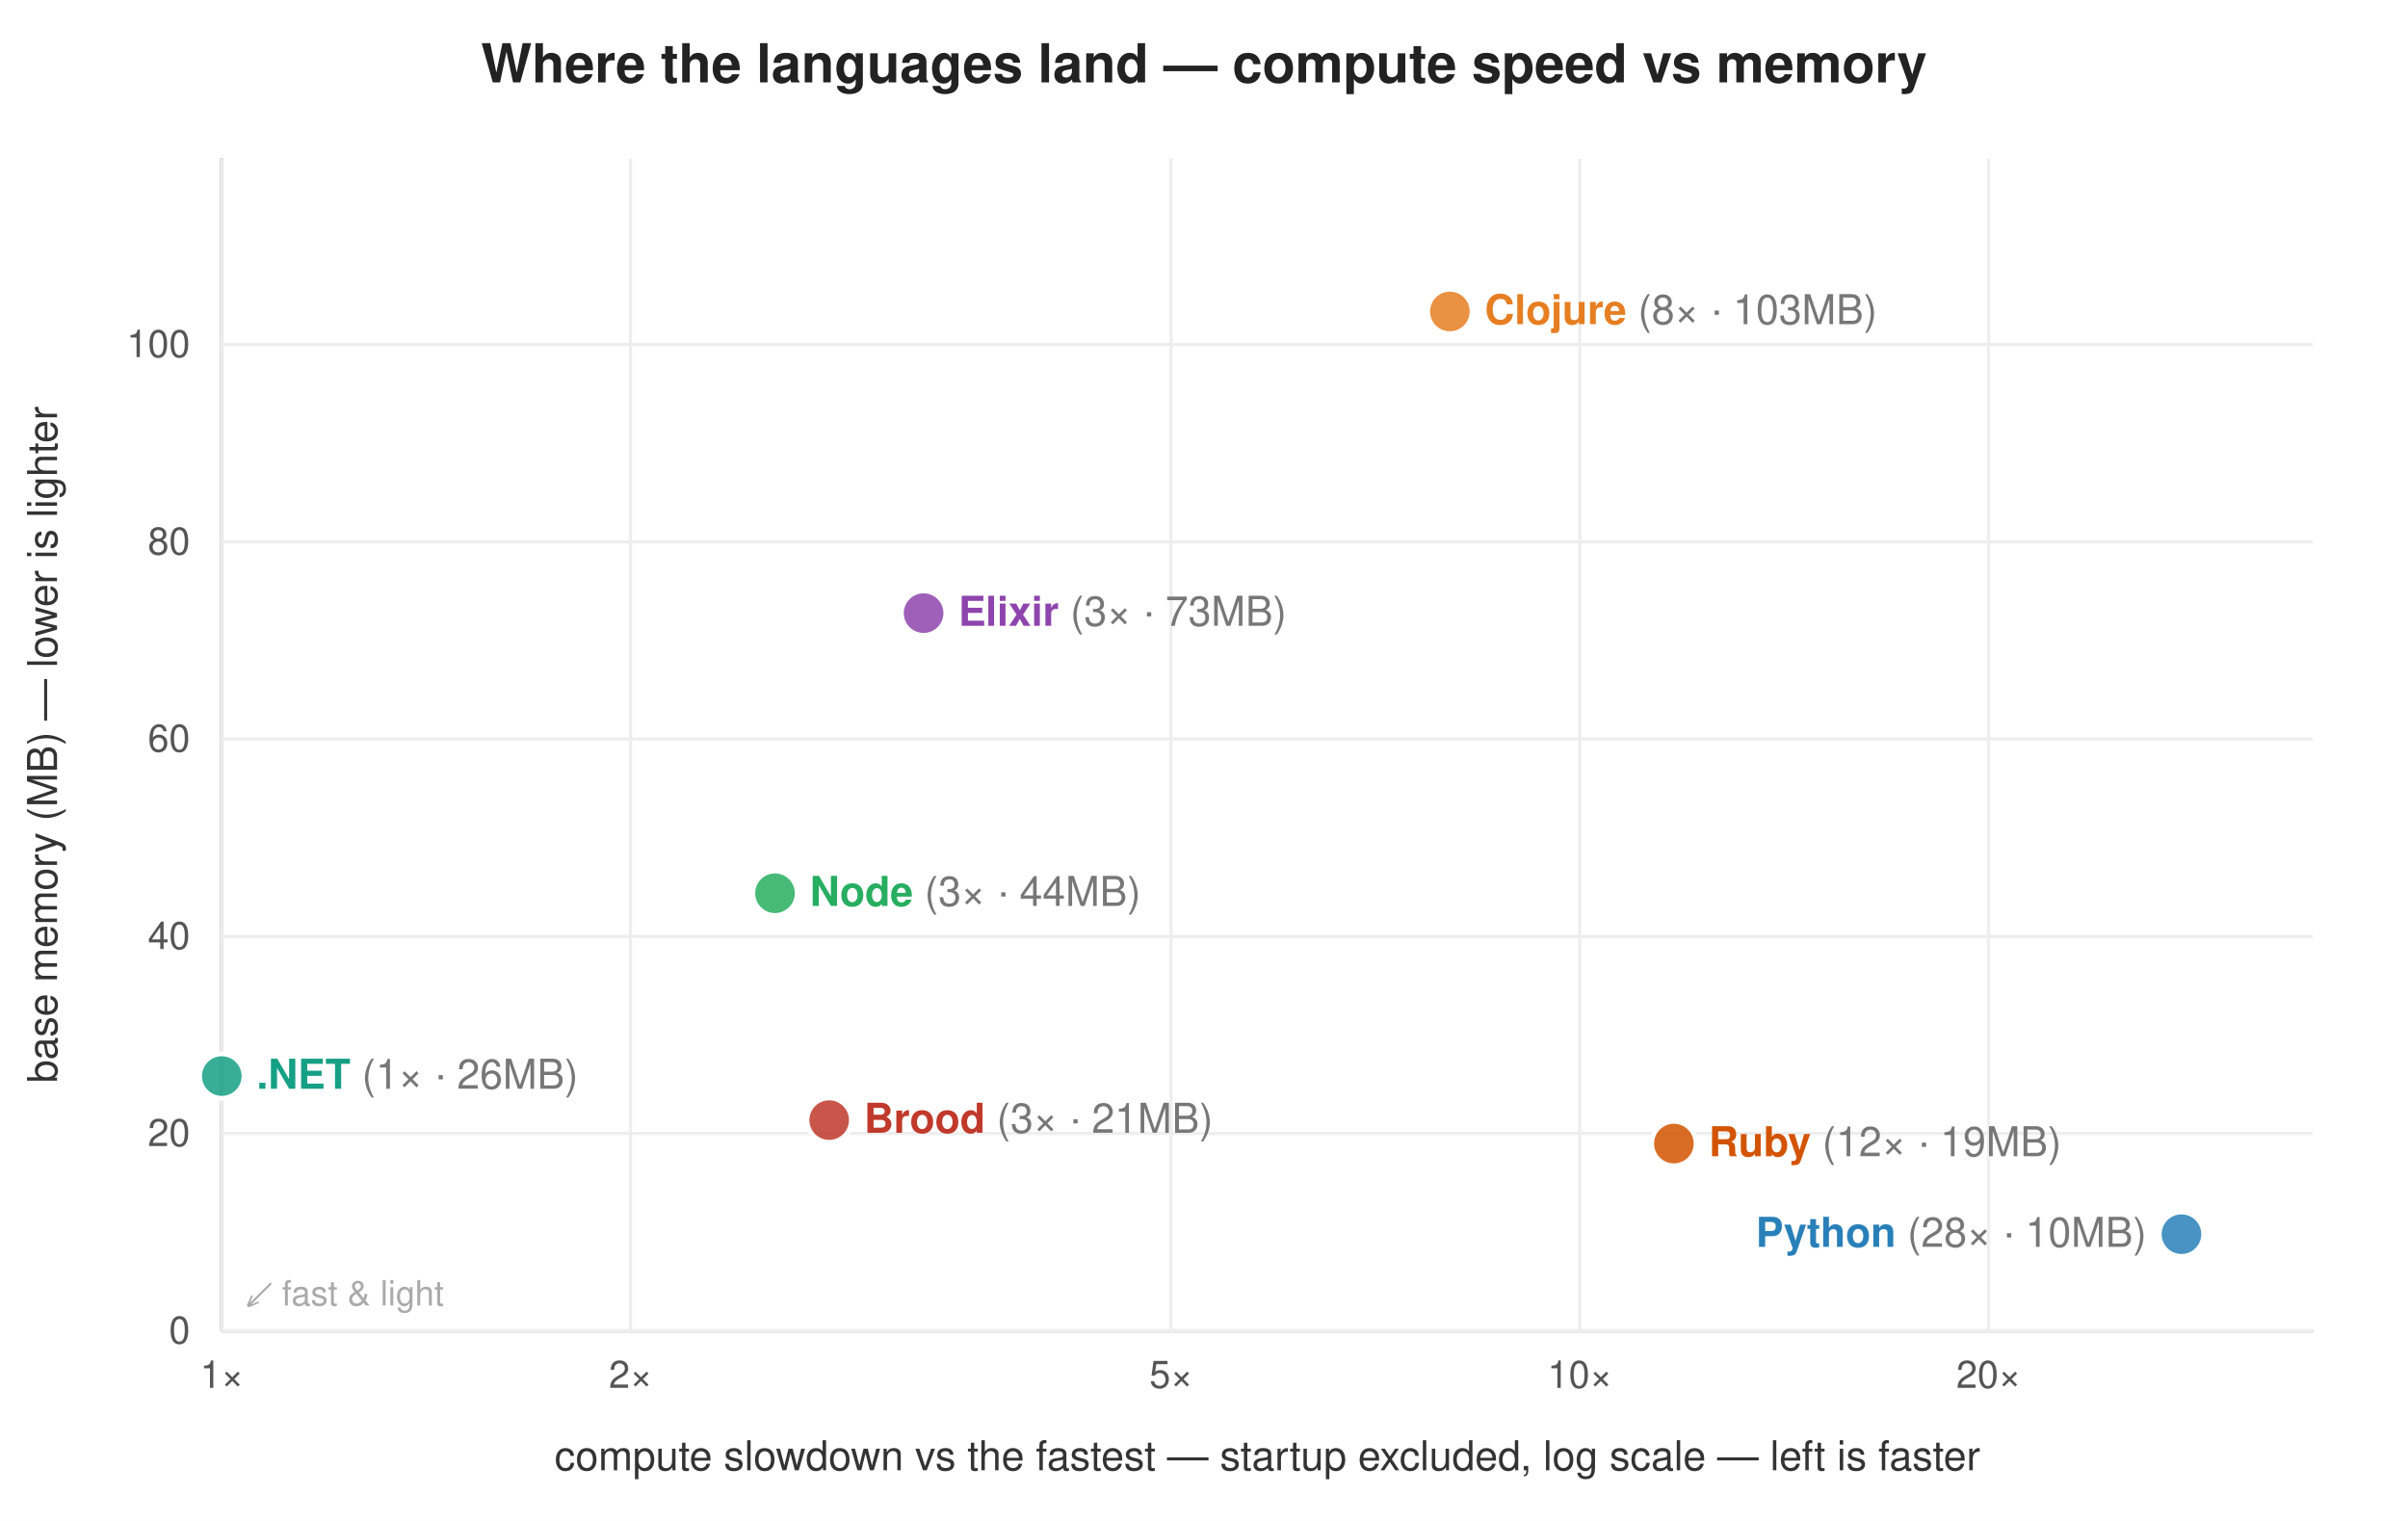
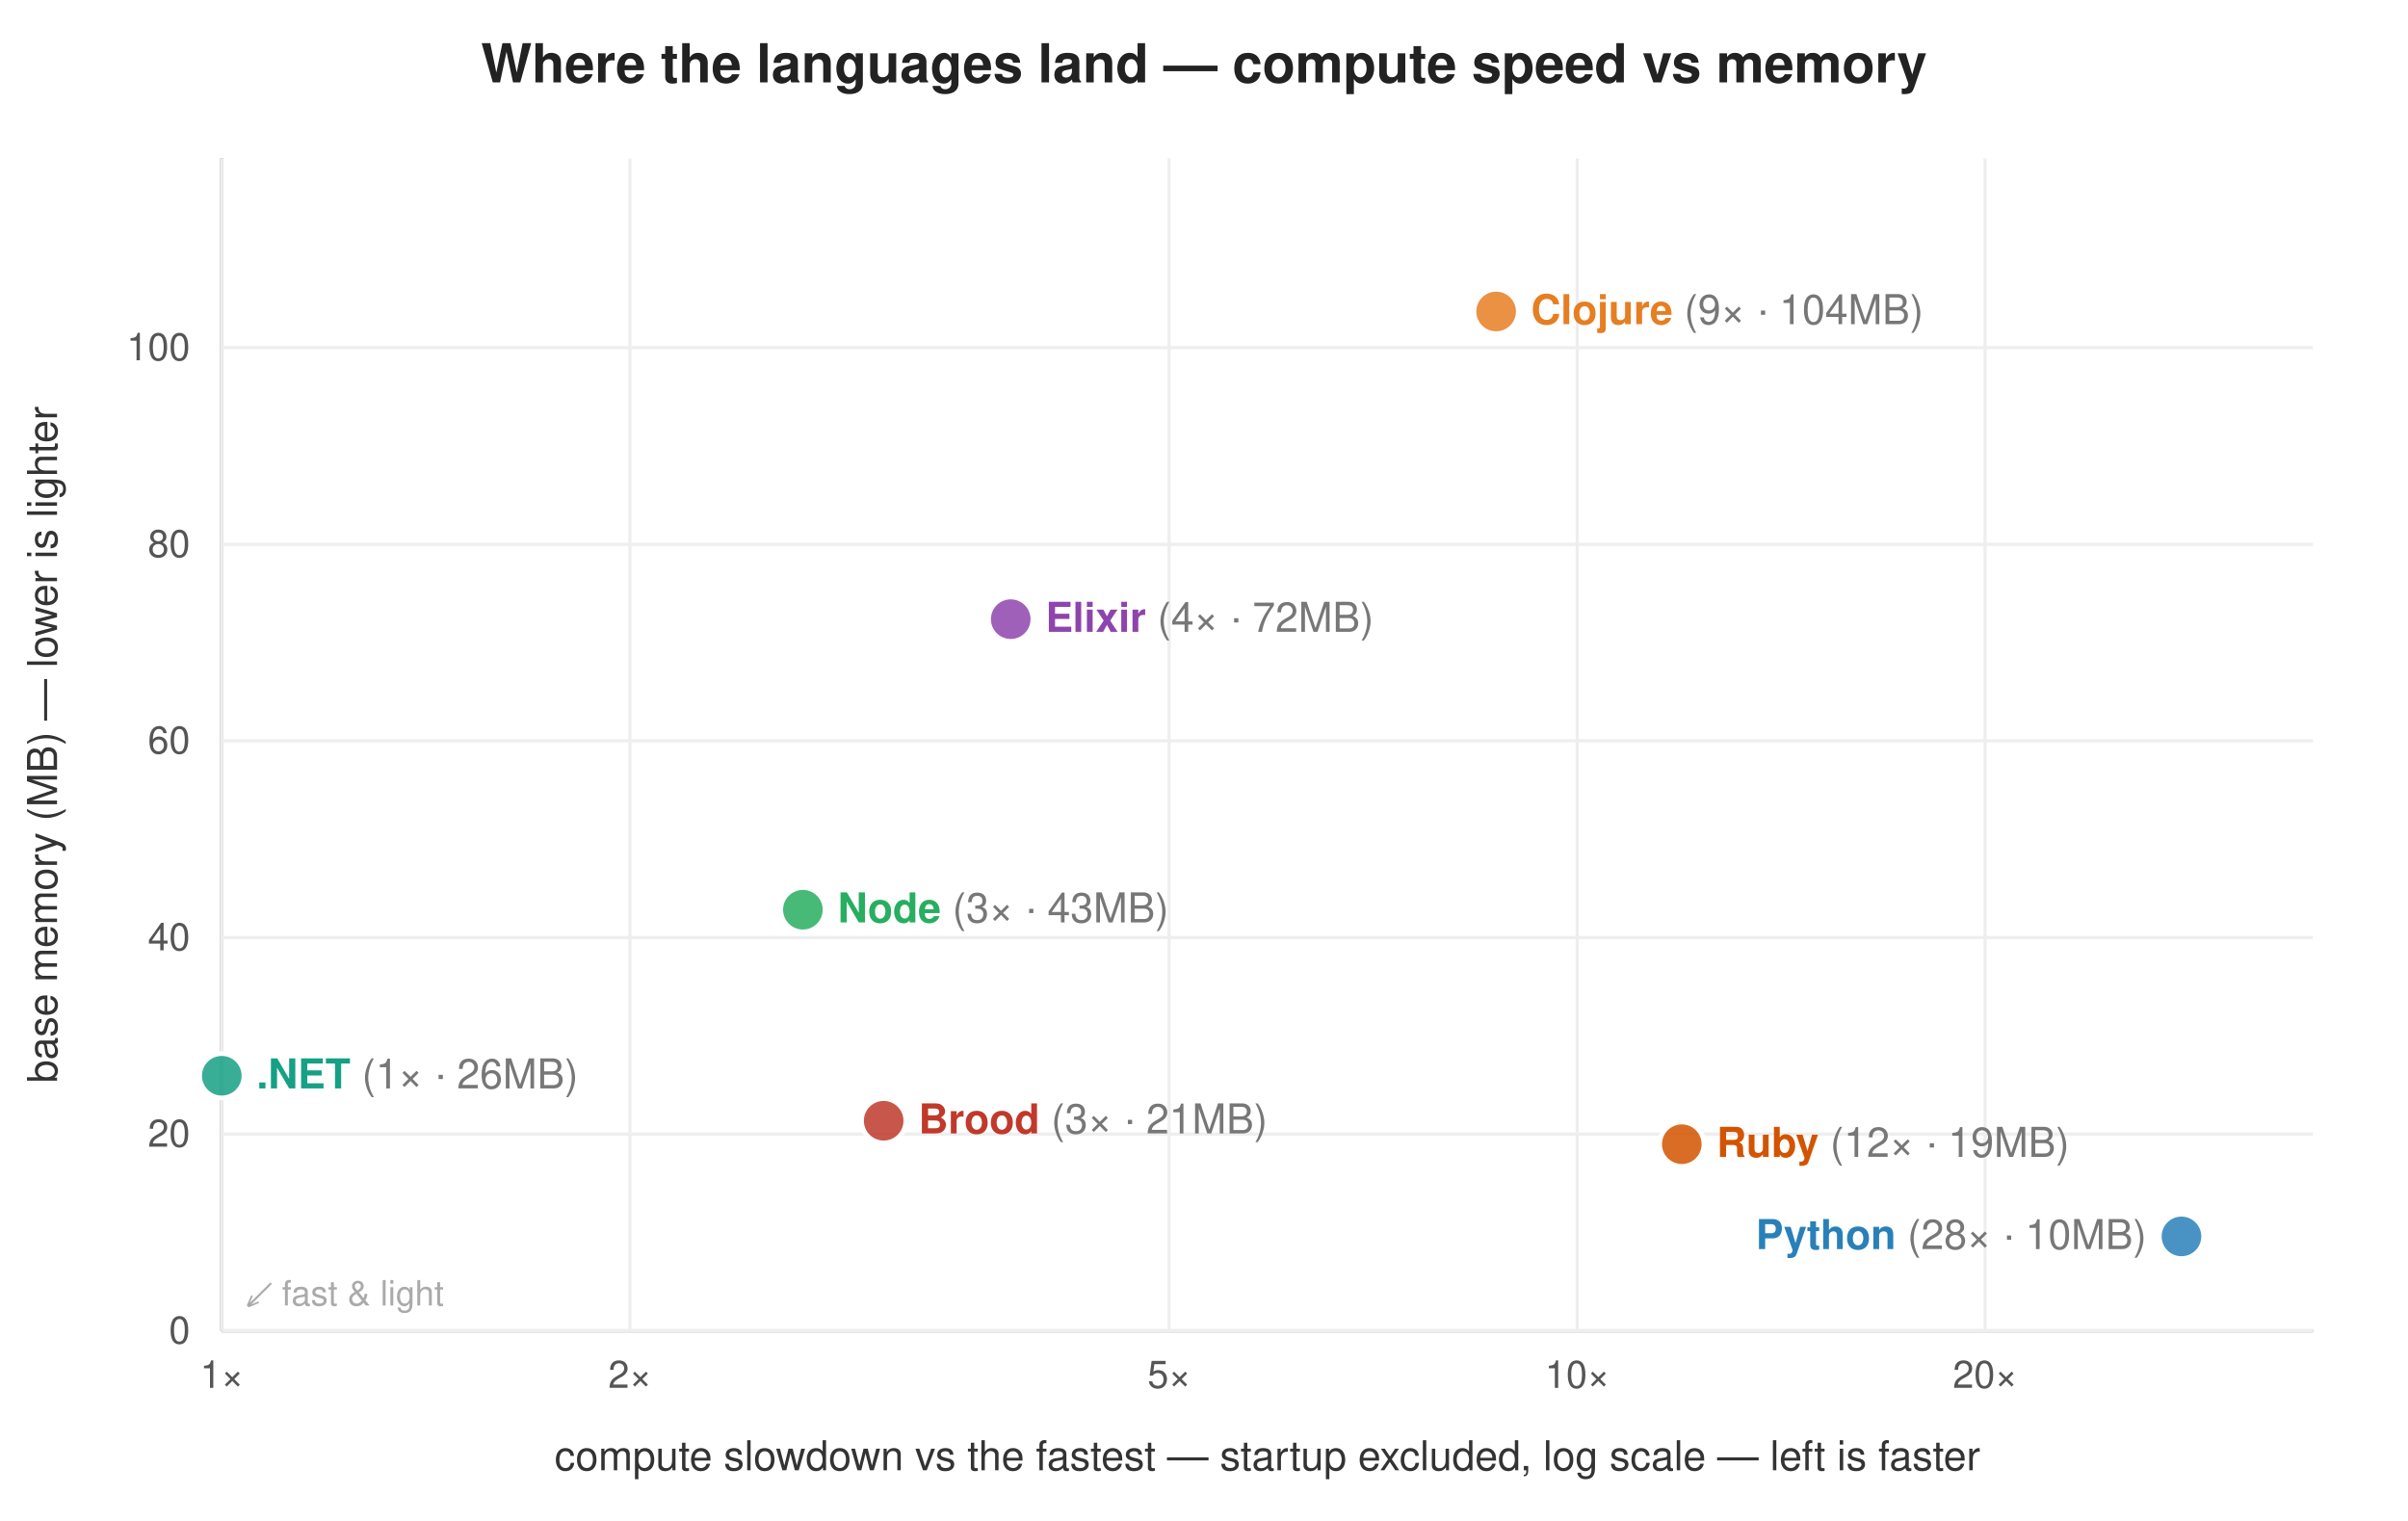
<svg xmlns="http://www.w3.org/2000/svg" width="760" height="480" viewBox="0 0 760 480" font-family="system-ui,Segoe UI,Helvetica,Arial,sans-serif">
  <rect width="760" height="480" fill="#ffffff" />
  <text x="380.0" y="26" text-anchor="middle" font-size="17" font-weight="700" fill="#222">Where the languages land — compute speed vs memory</text>
  <line x1="70" y1="420" x2="730" y2="420" stroke="#888" stroke-width="1" />
  <line x1="70" y1="50" x2="70" y2="420" stroke="#888" stroke-width="1" />
  <line x1="70.0" y1="50" x2="70.0" y2="420" stroke="#eee" stroke-width="1" />
  <text x="70.0" y="438" text-anchor="middle" font-size="12" fill="#555">1×</text>
-   <line x1="199.0" y1="50" x2="199.0" y2="420" stroke="#eee" stroke-width="1" />
-   <text x="199.0" y="438" text-anchor="middle" font-size="12" fill="#555">2×</text>
-   <line x1="369.6" y1="50" x2="369.6" y2="420" stroke="#eee" stroke-width="1" />
-   <text x="369.6" y="438" text-anchor="middle" font-size="12" fill="#555">5×</text>
-   <line x1="498.6" y1="50" x2="498.6" y2="420" stroke="#eee" stroke-width="1" />
-   <text x="498.6" y="438" text-anchor="middle" font-size="12" fill="#555">10×</text>
-   <line x1="627.6" y1="50" x2="627.6" y2="420" stroke="#eee" stroke-width="1" />
-   <text x="627.6" y="438" text-anchor="middle" font-size="12" fill="#555">20×</text>
+   <line x1="198.8" y1="50" x2="198.8" y2="420" stroke="#eee" stroke-width="1" />
+   <text x="198.8" y="438" text-anchor="middle" font-size="12" fill="#555">2×</text>
+   <line x1="369.0" y1="50" x2="369.0" y2="420" stroke="#eee" stroke-width="1" />
+   <text x="369.0" y="438" text-anchor="middle" font-size="12" fill="#555">5×</text>
+   <line x1="497.8" y1="50" x2="497.8" y2="420" stroke="#eee" stroke-width="1" />
+   <text x="497.8" y="438" text-anchor="middle" font-size="12" fill="#555">10×</text>
+   <line x1="626.5" y1="50" x2="626.5" y2="420" stroke="#eee" stroke-width="1" />
+   <text x="626.5" y="438" text-anchor="middle" font-size="12" fill="#555">20×</text>
  <line x1="70" y1="420.0" x2="730" y2="420.0" stroke="#eee" stroke-width="1" />
  <text x="60" y="424.0" text-anchor="end" font-size="12" fill="#555">0</text>
-   <line x1="70" y1="357.7" x2="730" y2="357.7" stroke="#eee" stroke-width="1" />
-   <text x="60" y="361.7" text-anchor="end" font-size="12" fill="#555">20</text>
-   <line x1="70" y1="295.5" x2="730" y2="295.5" stroke="#eee" stroke-width="1" />
-   <text x="60" y="299.5" text-anchor="end" font-size="12" fill="#555">40</text>
-   <line x1="70" y1="233.2" x2="730" y2="233.2" stroke="#eee" stroke-width="1" />
-   <text x="60" y="237.2" text-anchor="end" font-size="12" fill="#555">60</text>
-   <line x1="70" y1="171.0" x2="730" y2="171.0" stroke="#eee" stroke-width="1" />
-   <text x="60" y="175.0" text-anchor="end" font-size="12" fill="#555">80</text>
-   <line x1="70" y1="108.7" x2="730" y2="108.7" stroke="#eee" stroke-width="1" />
-   <text x="60" y="112.7" text-anchor="end" font-size="12" fill="#555">100</text>
+   <line x1="70" y1="357.9" x2="730" y2="357.9" stroke="#eee" stroke-width="1" />
+   <text x="60" y="361.9" text-anchor="end" font-size="12" fill="#555">20</text>
+   <line x1="70" y1="295.9" x2="730" y2="295.9" stroke="#eee" stroke-width="1" />
+   <text x="60" y="299.9" text-anchor="end" font-size="12" fill="#555">40</text>
+   <line x1="70" y1="233.8" x2="730" y2="233.8" stroke="#eee" stroke-width="1" />
+   <text x="60" y="237.8" text-anchor="end" font-size="12" fill="#555">60</text>
+   <line x1="70" y1="171.8" x2="730" y2="171.8" stroke="#eee" stroke-width="1" />
+   <text x="60" y="175.8" text-anchor="end" font-size="12" fill="#555">80</text>
+   <line x1="70" y1="109.7" x2="730" y2="109.7" stroke="#eee" stroke-width="1" />
+   <text x="60" y="113.7" text-anchor="end" font-size="12" fill="#555">100</text>
  <text x="400.0" y="464" text-anchor="middle" font-size="13" fill="#333">compute slowdown vs the fastest — startup excluded, log scale — left is faster</text>
  <text x="18" y="235.0" text-anchor="middle" font-size="13" fill="#333" transform="rotate(-90 18 235.0)">base memory (MB) — lower is lighter</text>
  <text x="78" y="412" font-size="11" fill="#aaa">↙ fast &amp; light</text>
-   <circle cx="688.5" cy="389.5" r="7" fill="#2980b9" fill-opacity="0.85" stroke="#fff" stroke-width="1.5" />
-   <text x="677.5" y="393.5" text-anchor="end" font-size="13" font-weight="600" fill="#2980b9">Python <tspan font-weight="400" fill="#777">(28× · 10MB)</tspan>
+   <circle cx="688.5" cy="390.2" r="7" fill="#2980b9" fill-opacity="0.85" stroke="#fff" stroke-width="1.5" />
+   <text x="677.5" y="394.2" text-anchor="end" font-size="13" font-weight="600" fill="#2980b9">Python <tspan font-weight="400" fill="#777">(28× · 10MB)</tspan>
  </text>
-   <circle cx="528.3" cy="360.9" r="7" fill="#d35400" fill-opacity="0.85" stroke="#fff" stroke-width="1.5" />
-   <text x="539.3" y="364.9" text-anchor="start" font-size="13" font-weight="600" fill="#d35400">Ruby <tspan font-weight="400" fill="#777">(12× · 19MB)</tspan>
+   <circle cx="530.8" cy="361.1" r="7" fill="#d35400" fill-opacity="0.85" stroke="#fff" stroke-width="1.5" />
+   <text x="541.8" y="365.1" text-anchor="start" font-size="13" font-weight="600" fill="#d35400">Ruby <tspan font-weight="400" fill="#777">(12× · 19MB)</tspan>
  </text>
-   <circle cx="261.7" cy="353.5" r="7" fill="#c0392b" fill-opacity="0.85" stroke="#fff" stroke-width="1.5" />
-   <text x="272.7" y="357.5" text-anchor="start" font-size="13" font-weight="600" fill="#c0392b">Brood <tspan font-weight="400" fill="#777">(3× · 21MB)</tspan>
+   <circle cx="278.9" cy="353.7" r="7" fill="#c0392b" fill-opacity="0.85" stroke="#fff" stroke-width="1.5" />
+   <text x="289.9" y="357.7" text-anchor="start" font-size="13" font-weight="600" fill="#c0392b">Brood <tspan font-weight="400" fill="#777">(3× · 21MB)</tspan>
  </text>
-   <circle cx="70.0" cy="339.6" r="7" fill="#16a085" fill-opacity="0.85" stroke="#fff" stroke-width="1.5" />
-   <text x="81.0" y="343.6" text-anchor="start" font-size="13" font-weight="600" fill="#16a085">.NET <tspan font-weight="400" fill="#777">(1× · 26MB)</tspan>
+   <circle cx="70.0" cy="339.5" r="7" fill="#16a085" fill-opacity="0.85" stroke="#fff" stroke-width="1.5" />
+   <text x="81.0" y="343.5" text-anchor="start" font-size="13" font-weight="600" fill="#16a085">.NET <tspan font-weight="400" fill="#777">(1× · 26MB)</tspan>
  </text>
-   <circle cx="244.6" cy="281.9" r="7" fill="#27ae60" fill-opacity="0.85" stroke="#fff" stroke-width="1.5" />
-   <text x="255.6" y="285.9" text-anchor="start" font-size="13" font-weight="600" fill="#27ae60">Node <tspan font-weight="400" fill="#777">(3× · 44MB)</tspan>
+   <circle cx="253.4" cy="287.1" r="7" fill="#27ae60" fill-opacity="0.85" stroke="#fff" stroke-width="1.5" />
+   <text x="264.4" y="291.1" text-anchor="start" font-size="13" font-weight="600" fill="#27ae60">Node <tspan font-weight="400" fill="#777">(3× · 43MB)</tspan>
  </text>
-   <circle cx="291.5" cy="193.5" r="7" fill="#8e44ad" fill-opacity="0.85" stroke="#fff" stroke-width="1.5" />
-   <text x="302.5" y="197.5" text-anchor="start" font-size="13" font-weight="600" fill="#8e44ad">Elixir <tspan font-weight="400" fill="#777">(3× · 73MB)</tspan>
+   <circle cx="319.0" cy="195.4" r="7" fill="#8e44ad" fill-opacity="0.85" stroke="#fff" stroke-width="1.5" />
+   <text x="330.0" y="199.4" text-anchor="start" font-size="13" font-weight="600" fill="#8e44ad">Elixir <tspan font-weight="400" fill="#777">(4× · 72MB)</tspan>
  </text>
-   <circle cx="457.6" cy="98.3" r="7" fill="#e67e22" fill-opacity="0.85" stroke="#fff" stroke-width="1.5" />
-   <text x="468.6" y="102.3" text-anchor="start" font-size="13" font-weight="600" fill="#e67e22">Clojure <tspan font-weight="400" fill="#777">(8× · 103MB)</tspan>
+   <circle cx="472.2" cy="98.3" r="7" fill="#e67e22" fill-opacity="0.85" stroke="#fff" stroke-width="1.5" />
+   <text x="483.2" y="102.3" text-anchor="start" font-size="13" font-weight="600" fill="#e67e22">Clojure <tspan font-weight="400" fill="#777">(9× · 104MB)</tspan>
  </text>
</svg>
